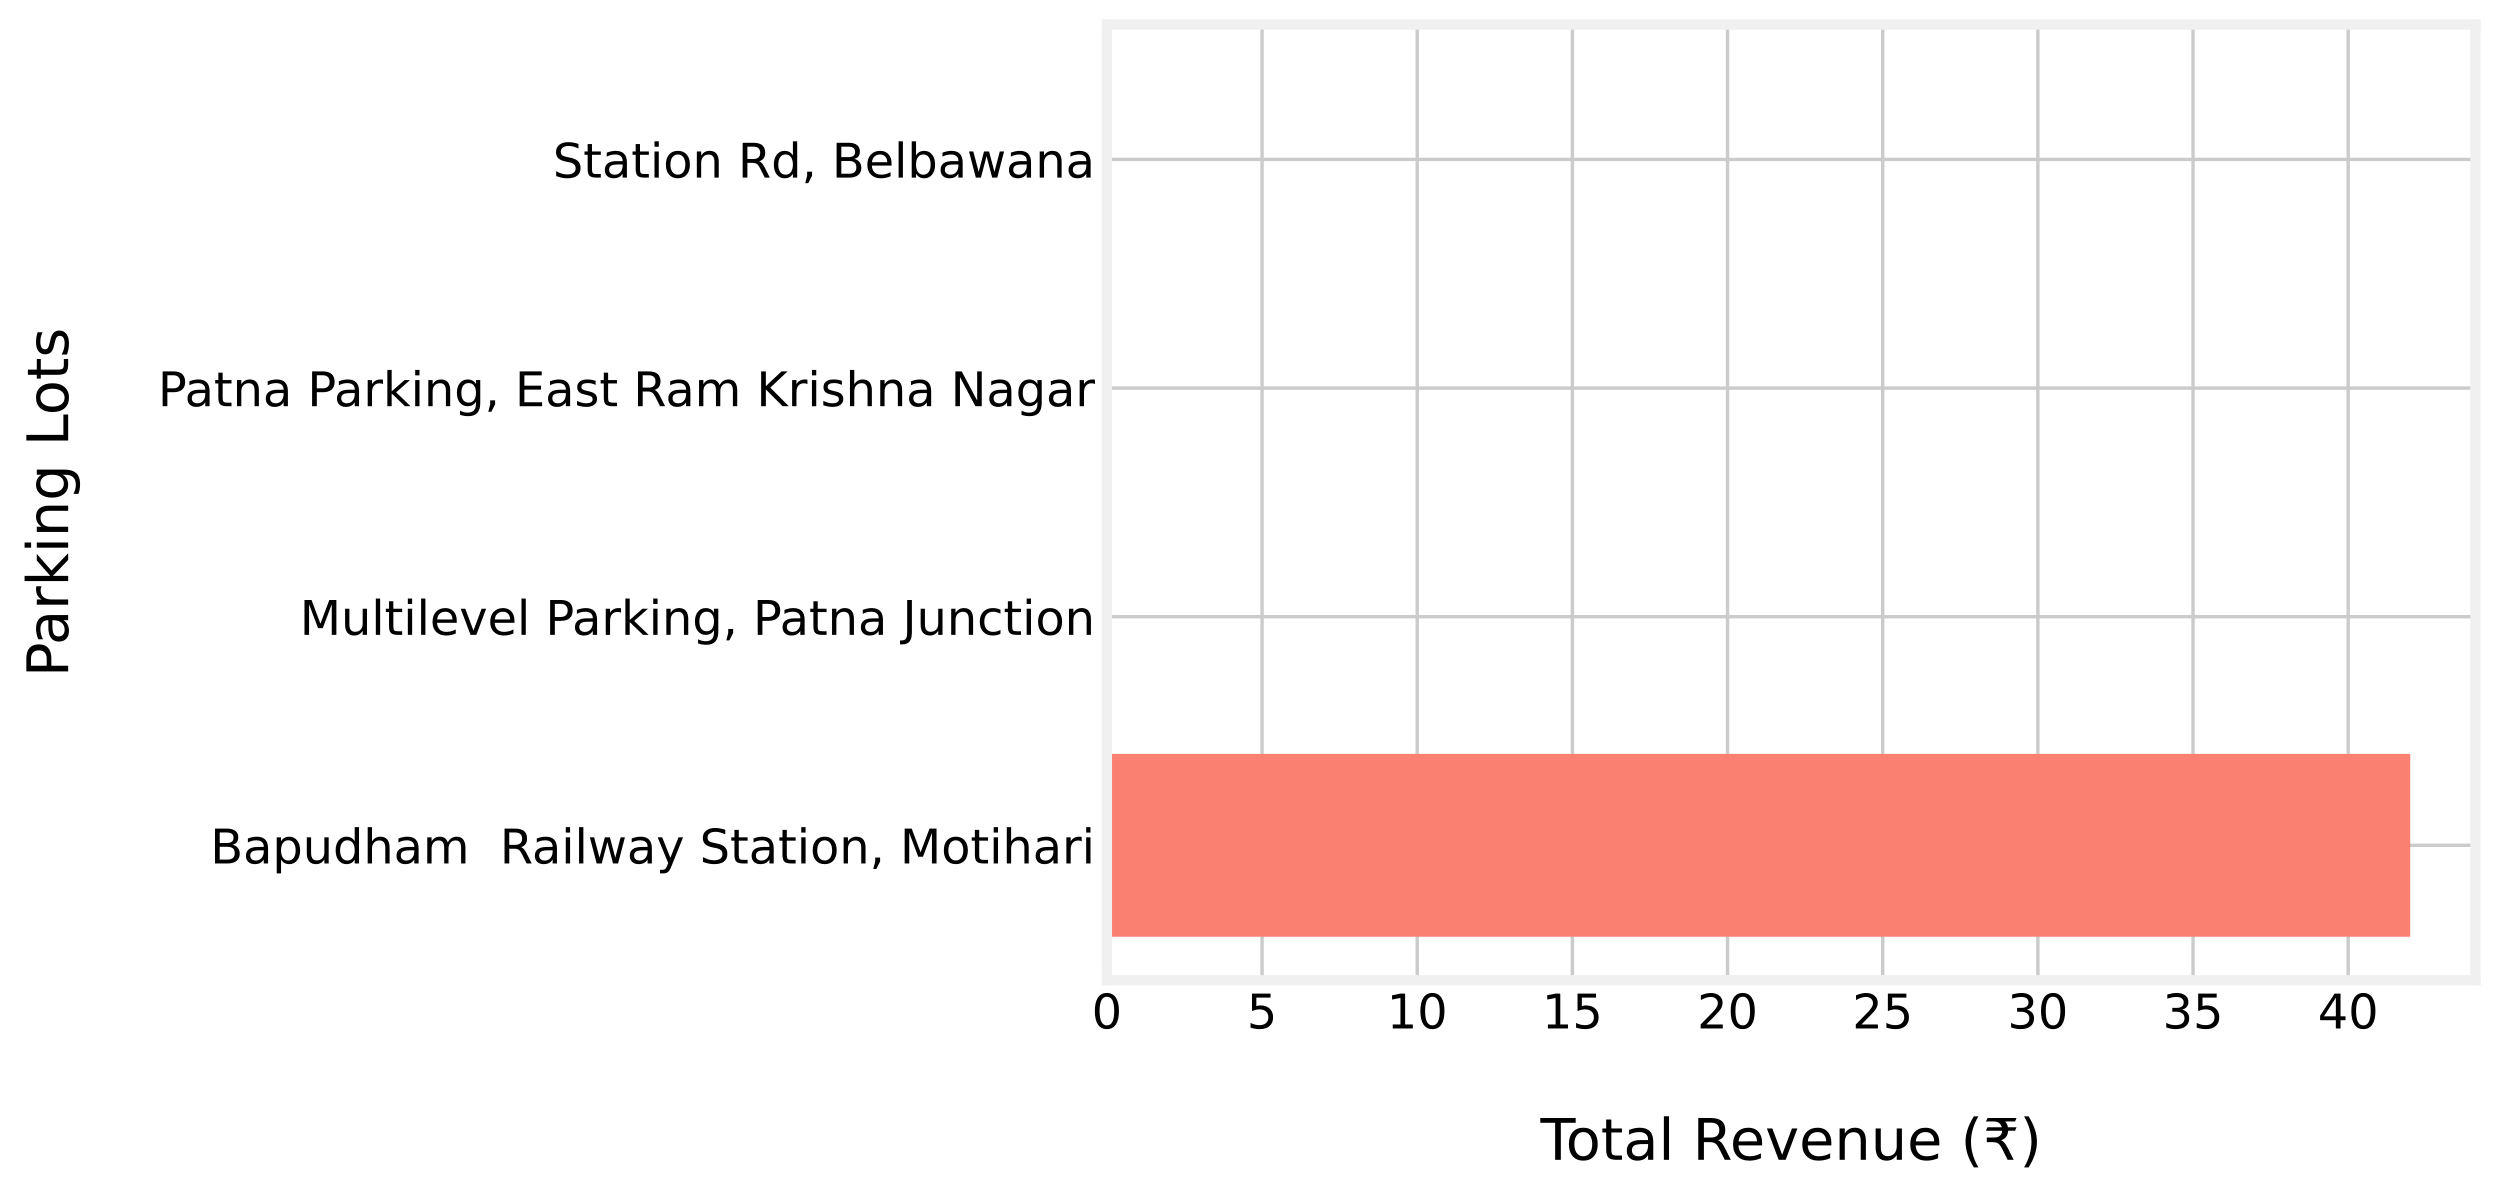
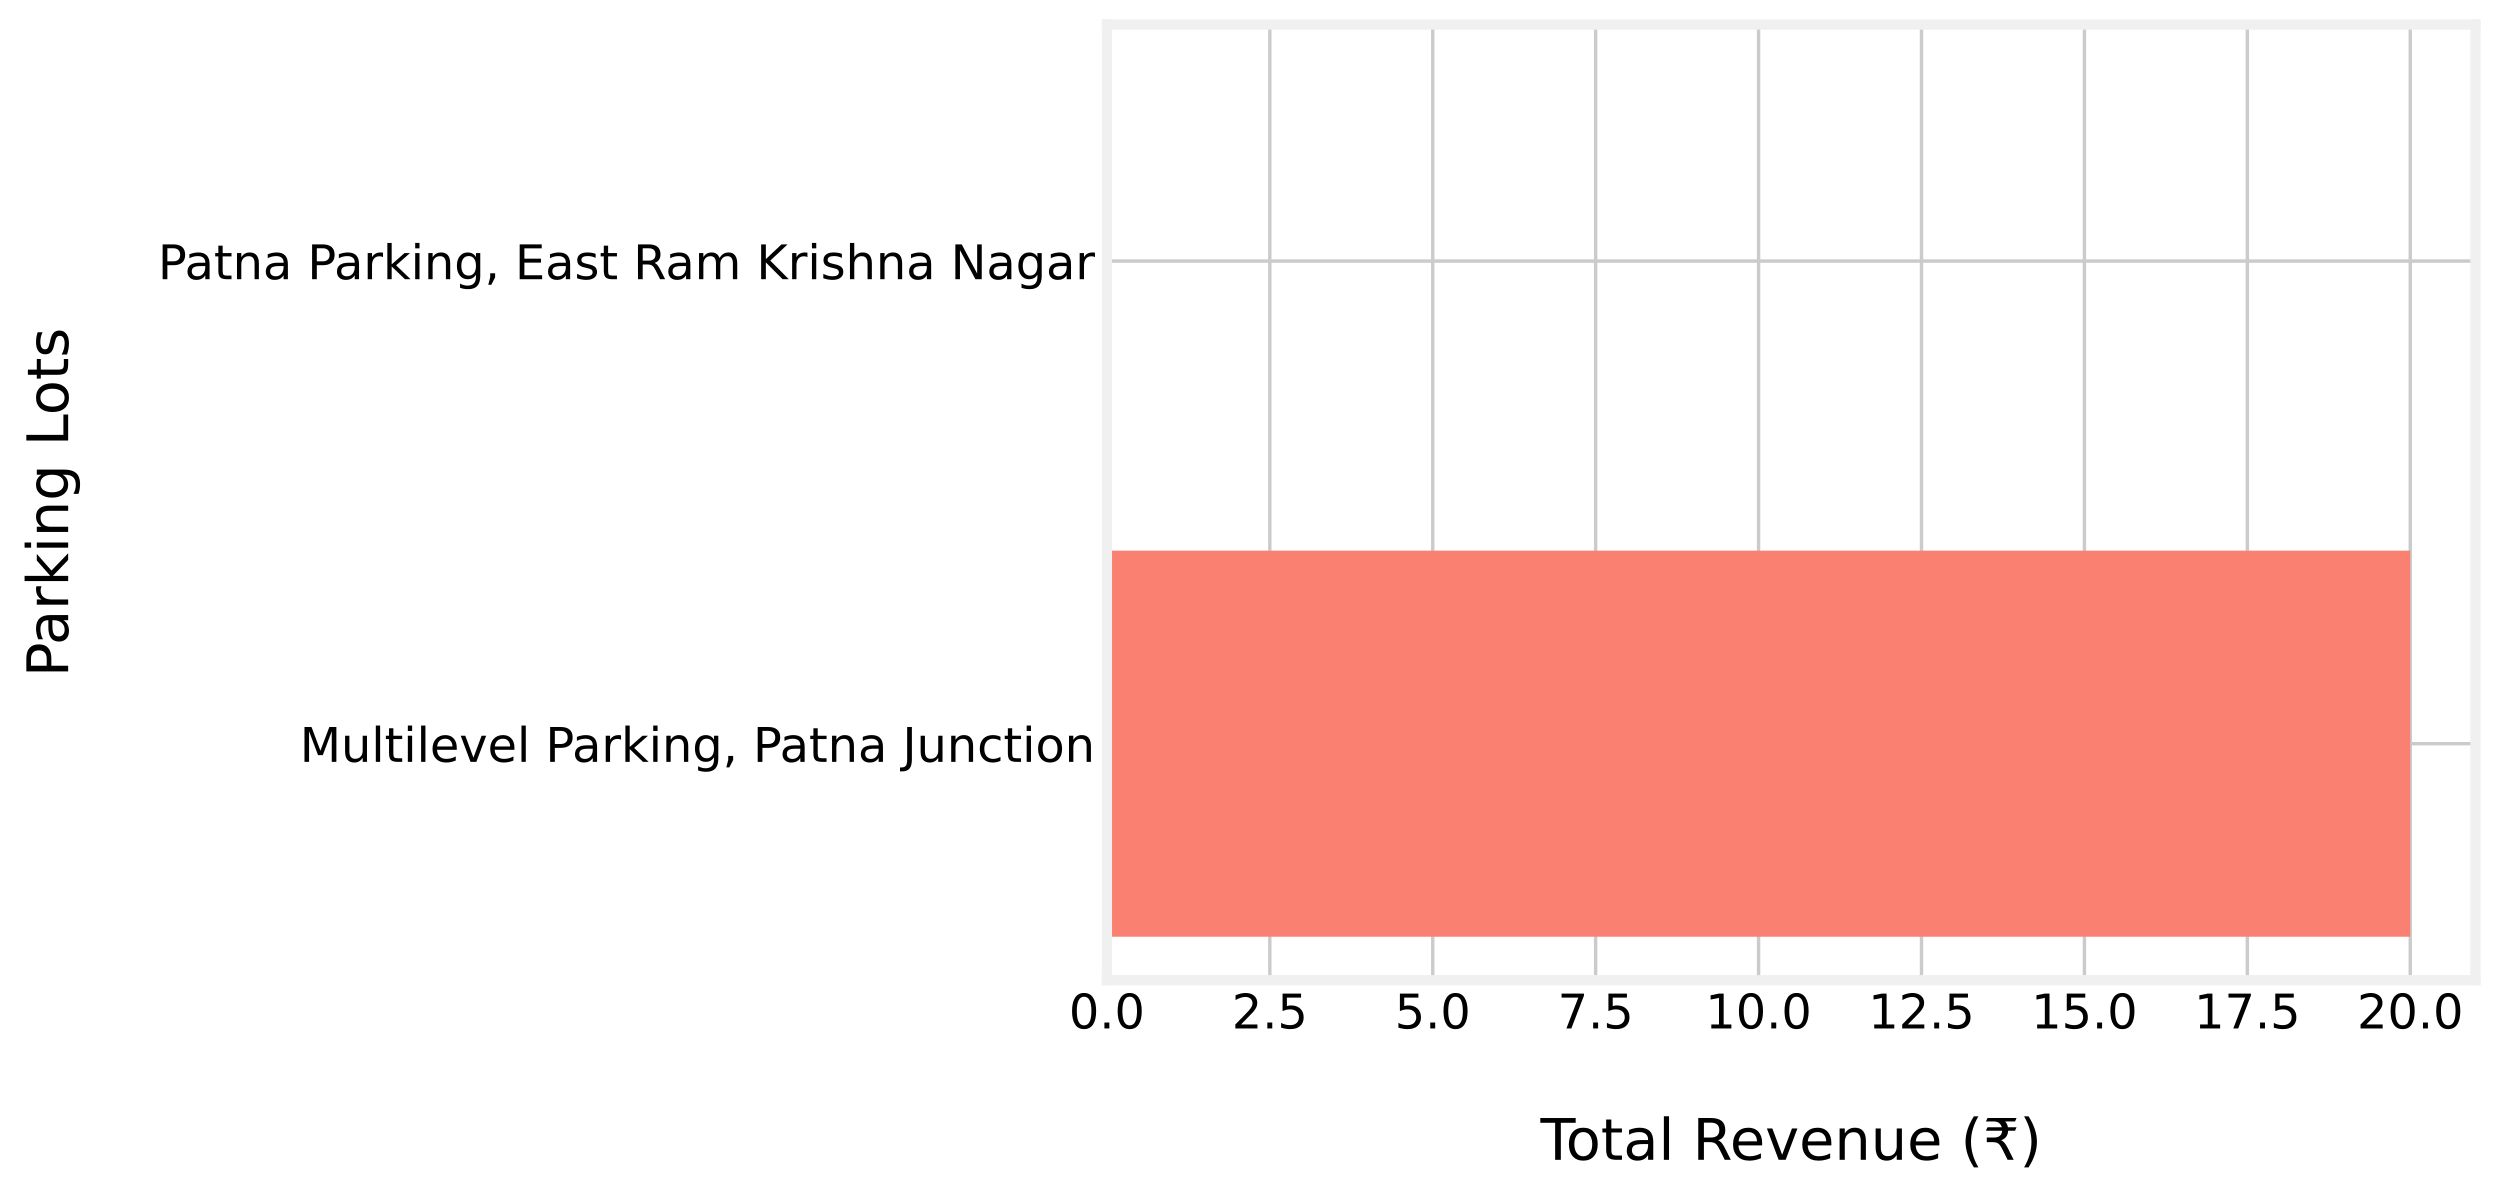
<svg xmlns="http://www.w3.org/2000/svg" xmlns:xlink="http://www.w3.org/1999/xlink" width="732.353pt" height="350.457pt" viewBox="0 0 732.353 350.457" version="1.1">
  <defs>
    <style type="text/css">*{stroke-linejoin: round; stroke-linecap: butt}</style>
  </defs>
  <g id="figure_1">
    <g id="patch_1">
      <path d="M 0 350.457  L 732.353 350.457  L 732.353 0  L 0 0  L 0 350.457  z " style="fill: none" />
    </g>
    <g id="axes_1">
      <g id="patch_2">
        <path d="M 324.257 287.136  L 725.153 287.136  L 725.153 7.2  L 324.257 7.2  L 324.257 287.136  z " style="fill: none" />
      </g>
      <g id="matplotlib.axis_1">
        <g id="xtick_1">
          <g id="line2d_1">
-             <path d="M 324.257 287.136  L 324.257 7.2  " clip-path="url(#p876040905c)" style="fill: none; stroke: #cbcbcb" />
+             <path d="M 324.257 287.136  L 324.257 7.2  " clip-path="url(#p8828dba36a)" style="fill: none; stroke: #cbcbcb" />
          </g>
          <g id="line2d_2" />
          <g id="text_1">
-             <g transform="translate(319.8031 301.2738) scale(0.14 -0.14)">
+             <g transform="translate(313.1247 301.2738) scale(0.14 -0.14)">
              <defs>
                <path id="DejaVuSans-30" d="M 2034 4250  Q 1547 4250 1301 3770  Q 1056 3291 1056 2328  Q 1056 1369 1301 889  Q 1547 409 2034 409  Q 2525 409 2770 889  Q 3016 1369 3016 2328  Q 3016 3291 2770 3770  Q 2525 4250 2034 4250  z M 2034 4750  Q 2819 4750 3233 4129  Q 3647 3509 3647 2328  Q 3647 1150 3233 529  Q 2819 -91 2034 -91  Q 1250 -91 836 529  Q 422 1150 422 2328  Q 422 3509 836 4129  Q 1250 4750 2034 4750  z " transform="scale(0.015625)" />
+                 <path id="DejaVuSans-2e" d="M 684 794  L 1344 794  L 1344 0  L 684 0  L 684 794  z " transform="scale(0.015625)" />
              </defs>
              <use xlink:href="#DejaVuSans-30" />
+               <use xlink:href="#DejaVuSans-2e" transform="translate(63.62305 0)" />
+               <use xlink:href="#DejaVuSans-30" transform="translate(95.41016 0)" />
            </g>
          </g>
        </g>
        <g id="xtick_2">
          <g id="line2d_3">
-             <path d="M 369.71 287.136  L 369.71 7.2  " clip-path="url(#p876040905c)" style="fill: none; stroke: #cbcbcb" />
+             <path d="M 371.983 287.136  L 371.983 7.2  " clip-path="url(#p8828dba36a)" style="fill: none; stroke: #cbcbcb" />
          </g>
          <g id="line2d_4" />
          <g id="text_2">
-             <g transform="translate(365.2562 301.2738) scale(0.14 -0.14)">
-               <defs>
+             <g transform="translate(360.8504 301.2738) scale(0.14 -0.14)">
+               <defs>
+                 <path id="DejaVuSans-32" d="M 1228 531  L 3431 531  L 3431 0  L 469 0  L 469 531  Q 828 903 1448 1529  Q 2069 2156 2228 2338  Q 2531 2678 2651 2914  Q 2772 3150 2772 3378  Q 2772 3750 2511 3984  Q 2250 4219 1831 4219  Q 1534 4219 1204 4116  Q 875 4013 500 3803  L 500 4441  Q 881 4594 1212 4672  Q 1544 4750 1819 4750  Q 2544 4750 2975 4387  Q 3406 4025 3406 3419  Q 3406 3131 3298 2873  Q 3191 2616 2906 2266  Q 2828 2175 2409 1742  Q 1991 1309 1228 531  z " transform="scale(0.015625)" />
                <path id="DejaVuSans-35" d="M 691 4666  L 3169 4666  L 3169 4134  L 1269 4134  L 1269 2991  Q 1406 3038 1543 3061  Q 1681 3084 1819 3084  Q 2600 3084 3056 2656  Q 3513 2228 3513 1497  Q 3513 744 3044 326  Q 2575 -91 1722 -91  Q 1428 -91 1123 -41  Q 819 9 494 109  L 494 744  Q 775 591 1075 516  Q 1375 441 1709 441  Q 2250 441 2565 725  Q 2881 1009 2881 1497  Q 2881 1984 2565 2268  Q 2250 2553 1709 2553  Q 1456 2553 1204 2497  Q 953 2441 691 2322  L 691 4666  z " transform="scale(0.015625)" />
              </defs>
-               <use xlink:href="#DejaVuSans-35" />
+               <use xlink:href="#DejaVuSans-32" />
+               <use xlink:href="#DejaVuSans-2e" transform="translate(63.62305 0)" />
+               <use xlink:href="#DejaVuSans-35" transform="translate(95.41016 0)" />
            </g>
          </g>
        </g>
        <g id="xtick_3">
          <g id="line2d_5">
-             <path d="M 415.163 287.136  L 415.163 7.2  " clip-path="url(#p876040905c)" style="fill: none; stroke: #cbcbcb" />
+             <path d="M 419.708 287.136  L 419.708 7.2  " clip-path="url(#p8828dba36a)" style="fill: none; stroke: #cbcbcb" />
          </g>
          <g id="line2d_6" />
          <g id="text_3">
-             <g transform="translate(406.2555 301.2738) scale(0.14 -0.14)">
+             <g transform="translate(408.5761 301.2738) scale(0.14 -0.14)">
+               <use xlink:href="#DejaVuSans-35" />
+               <use xlink:href="#DejaVuSans-2e" transform="translate(63.62305 0)" />
+               <use xlink:href="#DejaVuSans-30" transform="translate(95.41016 0)" />
+             </g>
+           </g>
+         </g>
+         <g id="xtick_4">
+           <g id="line2d_7">
+             <path d="M 467.434 287.136  L 467.434 7.2  " clip-path="url(#p8828dba36a)" style="fill: none; stroke: #cbcbcb" />
+           </g>
+           <g id="line2d_8" />
+           <g id="text_4">
+             <g transform="translate(456.3018 301.2738) scale(0.14 -0.14)">
+               <defs>
+                 <path id="DejaVuSans-37" d="M 525 4666  L 3525 4666  L 3525 4397  L 1831 0  L 1172 0  L 2766 4134  L 525 4134  L 525 4666  z " transform="scale(0.015625)" />
+               </defs>
+               <use xlink:href="#DejaVuSans-37" />
+               <use xlink:href="#DejaVuSans-2e" transform="translate(63.62305 0)" />
+               <use xlink:href="#DejaVuSans-35" transform="translate(95.41016 0)" />
+             </g>
+           </g>
+         </g>
+         <g id="xtick_5">
+           <g id="line2d_9">
+             <path d="M 515.16 287.136  L 515.16 7.2  " clip-path="url(#p8828dba36a)" style="fill: none; stroke: #cbcbcb" />
+           </g>
+           <g id="line2d_10" />
+           <g id="text_5">
+             <g transform="translate(499.5738 301.2738) scale(0.14 -0.14)">
              <defs>
                <path id="DejaVuSans-31" d="M 794 531  L 1825 531  L 1825 4091  L 703 3866  L 703 4441  L 1819 4666  L 2450 4666  L 2450 531  L 3481 531  L 3481 0  L 794 0  L 794 531  z " transform="scale(0.015625)" />
              </defs>
              <use xlink:href="#DejaVuSans-31" />
              <use xlink:href="#DejaVuSans-30" transform="translate(63.62305 0)" />
-             </g>
-           </g>
-         </g>
-         <g id="xtick_4">
-           <g id="line2d_7">
-             <path d="M 460.616 287.136  L 460.616 7.2  " clip-path="url(#p876040905c)" style="fill: none; stroke: #cbcbcb" />
-           </g>
-           <g id="line2d_8" />
-           <g id="text_4">
-             <g transform="translate(451.7086 301.2738) scale(0.14 -0.14)">
+               <use xlink:href="#DejaVuSans-2e" transform="translate(127.2461 0)" />
+               <use xlink:href="#DejaVuSans-30" transform="translate(159.0332 0)" />
+             </g>
+           </g>
+         </g>
+         <g id="xtick_6">
+           <g id="line2d_11">
+             <path d="M 562.885 287.136  L 562.885 7.2  " clip-path="url(#p8828dba36a)" style="fill: none; stroke: #cbcbcb" />
+           </g>
+           <g id="line2d_12" />
+           <g id="text_6">
+             <g transform="translate(547.2995 301.2738) scale(0.14 -0.14)">
+               <use xlink:href="#DejaVuSans-31" />
+               <use xlink:href="#DejaVuSans-32" transform="translate(63.62305 0)" />
+               <use xlink:href="#DejaVuSans-2e" transform="translate(127.2461 0)" />
+               <use xlink:href="#DejaVuSans-35" transform="translate(159.0332 0)" />
+             </g>
+           </g>
+         </g>
+         <g id="xtick_7">
+           <g id="line2d_13">
+             <path d="M 610.611 287.136  L 610.611 7.2  " clip-path="url(#p8828dba36a)" style="fill: none; stroke: #cbcbcb" />
+           </g>
+           <g id="line2d_14" />
+           <g id="text_7">
+             <g transform="translate(595.0252 301.2738) scale(0.14 -0.14)">
              <use xlink:href="#DejaVuSans-31" />
              <use xlink:href="#DejaVuSans-35" transform="translate(63.62305 0)" />
-             </g>
-           </g>
-         </g>
-         <g id="xtick_5">
-           <g id="line2d_9">
-             <path d="M 506.069 287.136  L 506.069 7.2  " clip-path="url(#p876040905c)" style="fill: none; stroke: #cbcbcb" />
-           </g>
-           <g id="line2d_10" />
-           <g id="text_5">
-             <g transform="translate(497.1616 301.2738) scale(0.14 -0.14)">
-               <defs>
-                 <path id="DejaVuSans-32" d="M 1228 531  L 3431 531  L 3431 0  L 469 0  L 469 531  Q 828 903 1448 1529  Q 2069 2156 2228 2338  Q 2531 2678 2651 2914  Q 2772 3150 2772 3378  Q 2772 3750 2511 3984  Q 2250 4219 1831 4219  Q 1534 4219 1204 4116  Q 875 4013 500 3803  L 500 4441  Q 881 4594 1212 4672  Q 1544 4750 1819 4750  Q 2544 4750 2975 4387  Q 3406 4025 3406 3419  Q 3406 3131 3298 2873  Q 3191 2616 2906 2266  Q 2828 2175 2409 1742  Q 1991 1309 1228 531  z " transform="scale(0.015625)" />
-               </defs>
+               <use xlink:href="#DejaVuSans-2e" transform="translate(127.2461 0)" />
+               <use xlink:href="#DejaVuSans-30" transform="translate(159.0332 0)" />
+             </g>
+           </g>
+         </g>
+         <g id="xtick_8">
+           <g id="line2d_15">
+             <path d="M 658.337 287.136  L 658.337 7.2  " clip-path="url(#p8828dba36a)" style="fill: none; stroke: #cbcbcb" />
+           </g>
+           <g id="line2d_16" />
+           <g id="text_8">
+             <g transform="translate(642.7509 301.2738) scale(0.14 -0.14)">
+               <use xlink:href="#DejaVuSans-31" />
+               <use xlink:href="#DejaVuSans-37" transform="translate(63.62305 0)" />
+               <use xlink:href="#DejaVuSans-2e" transform="translate(127.2461 0)" />
+               <use xlink:href="#DejaVuSans-35" transform="translate(159.0332 0)" />
+             </g>
+           </g>
+         </g>
+         <g id="xtick_9">
+           <g id="line2d_17">
+             <path d="M 706.063 287.136  L 706.063 7.2  " clip-path="url(#p8828dba36a)" style="fill: none; stroke: #cbcbcb" />
+           </g>
+           <g id="line2d_18" />
+           <g id="text_9">
+             <g transform="translate(690.4767 301.2738) scale(0.14 -0.14)">
              <use xlink:href="#DejaVuSans-32" />
              <use xlink:href="#DejaVuSans-30" transform="translate(63.62305 0)" />
-             </g>
-           </g>
-         </g>
-         <g id="xtick_6">
-           <g id="line2d_11">
-             <path d="M 551.522 287.136  L 551.522 7.2  " clip-path="url(#p876040905c)" style="fill: none; stroke: #cbcbcb" />
-           </g>
-           <g id="line2d_12" />
-           <g id="text_6">
-             <g transform="translate(542.6147 301.2738) scale(0.14 -0.14)">
-               <use xlink:href="#DejaVuSans-32" />
-               <use xlink:href="#DejaVuSans-35" transform="translate(63.62305 0)" />
-             </g>
-           </g>
-         </g>
-         <g id="xtick_7">
-           <g id="line2d_13">
-             <path d="M 596.975 287.136  L 596.975 7.2  " clip-path="url(#p876040905c)" style="fill: none; stroke: #cbcbcb" />
-           </g>
-           <g id="line2d_14" />
-           <g id="text_7">
-             <g transform="translate(588.0678 301.2738) scale(0.14 -0.14)">
-               <defs>
-                 <path id="DejaVuSans-33" d="M 2597 2516  Q 3050 2419 3304 2112  Q 3559 1806 3559 1356  Q 3559 666 3084 287  Q 2609 -91 1734 -91  Q 1441 -91 1130 -33  Q 819 25 488 141  L 488 750  Q 750 597 1062 519  Q 1375 441 1716 441  Q 2309 441 2620 675  Q 2931 909 2931 1356  Q 2931 1769 2642 2001  Q 2353 2234 1838 2234  L 1294 2234  L 1294 2753  L 1863 2753  Q 2328 2753 2575 2939  Q 2822 3125 2822 3475  Q 2822 3834 2567 4026  Q 2313 4219 1838 4219  Q 1578 4219 1281 4162  Q 984 4106 628 3988  L 628 4550  Q 988 4650 1302 4700  Q 1616 4750 1894 4750  Q 2613 4750 3031 4423  Q 3450 4097 3450 3541  Q 3450 3153 3228 2886  Q 3006 2619 2597 2516  z " transform="scale(0.015625)" />
-               </defs>
-               <use xlink:href="#DejaVuSans-33" />
-               <use xlink:href="#DejaVuSans-30" transform="translate(63.62305 0)" />
-             </g>
-           </g>
-         </g>
-         <g id="xtick_8">
-           <g id="line2d_15">
-             <path d="M 642.428 287.136  L 642.428 7.2  " clip-path="url(#p876040905c)" style="fill: none; stroke: #cbcbcb" />
-           </g>
-           <g id="line2d_16" />
-           <g id="text_8">
-             <g transform="translate(633.5208 301.2738) scale(0.14 -0.14)">
-               <use xlink:href="#DejaVuSans-33" />
-               <use xlink:href="#DejaVuSans-35" transform="translate(63.62305 0)" />
-             </g>
-           </g>
-         </g>
-         <g id="xtick_9">
-           <g id="line2d_17">
-             <path d="M 687.881 287.136  L 687.881 7.2  " clip-path="url(#p876040905c)" style="fill: none; stroke: #cbcbcb" />
-           </g>
-           <g id="line2d_18" />
-           <g id="text_9">
-             <g transform="translate(678.9739 301.2738) scale(0.14 -0.14)">
-               <defs>
-                 <path id="DejaVuSans-34" d="M 2419 4116  L 825 1625  L 2419 1625  L 2419 4116  z M 2253 4666  L 3047 4666  L 3047 1625  L 3713 1625  L 3713 1100  L 3047 1100  L 3047 0  L 2419 0  L 2419 1100  L 313 1100  L 313 1709  L 2253 4666  z " transform="scale(0.015625)" />
-               </defs>
-               <use xlink:href="#DejaVuSans-34" />
-               <use xlink:href="#DejaVuSans-30" transform="translate(63.62305 0)" />
+               <use xlink:href="#DejaVuSans-2e" transform="translate(127.2461 0)" />
+               <use xlink:href="#DejaVuSans-30" transform="translate(159.0332 0)" />
            </g>
          </g>
        </g>
        <g id="text_10">
          <g transform="translate(524.7049 320.9508) scale(0.168 -0.168)" />
          <g transform="translate(451.2666 339.7631) scale(0.168 -0.168)">
            <defs>
              <path id="DejaVuSans-54" d="M -19 4666  L 3928 4666  L 3928 4134  L 2272 4134  L 2272 0  L 1638 0  L 1638 4134  L -19 4134  L -19 4666  z " transform="scale(0.015625)" />
              <path id="DejaVuSans-6f" d="M 1959 3097  Q 1497 3097 1228 2736  Q 959 2375 959 1747  Q 959 1119 1226 758  Q 1494 397 1959 397  Q 2419 397 2687 759  Q 2956 1122 2956 1747  Q 2956 2369 2687 2733  Q 2419 3097 1959 3097  z M 1959 3584  Q 2709 3584 3137 3096  Q 3566 2609 3566 1747  Q 3566 888 3137 398  Q 2709 -91 1959 -91  Q 1206 -91 779 398  Q 353 888 353 1747  Q 353 2609 779 3096  Q 1206 3584 1959 3584  z " transform="scale(0.015625)" />
              <path id="DejaVuSans-74" d="M 1172 4494  L 1172 3500  L 2356 3500  L 2356 3053  L 1172 3053  L 1172 1153  Q 1172 725 1289 603  Q 1406 481 1766 481  L 2356 481  L 2356 0  L 1766 0  Q 1100 0 847 248  Q 594 497 594 1153  L 594 3053  L 172 3053  L 172 3500  L 594 3500  L 594 4494  L 1172 4494  z " transform="scale(0.015625)" />
              <path id="DejaVuSans-61" d="M 2194 1759  Q 1497 1759 1228 1600  Q 959 1441 959 1056  Q 959 750 1161 570  Q 1363 391 1709 391  Q 2188 391 2477 730  Q 2766 1069 2766 1631  L 2766 1759  L 2194 1759  z M 3341 1997  L 3341 0  L 2766 0  L 2766 531  Q 2569 213 2275 61  Q 1981 -91 1556 -91  Q 1019 -91 701 211  Q 384 513 384 1019  Q 384 1609 779 1909  Q 1175 2209 1959 2209  L 2766 2209  L 2766 2266  Q 2766 2663 2505 2880  Q 2244 3097 1772 3097  Q 1472 3097 1187 3025  Q 903 2953 641 2809  L 641 3341  Q 956 3463 1253 3523  Q 1550 3584 1831 3584  Q 2591 3584 2966 3190  Q 3341 2797 3341 1997  z " transform="scale(0.015625)" />
              <path id="DejaVuSans-6c" d="M 603 4863  L 1178 4863  L 1178 0  L 603 0  L 603 4863  z " transform="scale(0.015625)" />
              <path id="DejaVuSans-20" transform="scale(0.015625)" />
              <path id="DejaVuSans-52" d="M 2841 2188  Q 3044 2119 3236 1894  Q 3428 1669 3622 1275  L 4263 0  L 3584 0  L 2988 1197  Q 2756 1666 2539 1819  Q 2322 1972 1947 1972  L 1259 1972  L 1259 0  L 628 0  L 628 4666  L 2053 4666  Q 2853 4666 3247 4331  Q 3641 3997 3641 3322  Q 3641 2881 3436 2590  Q 3231 2300 2841 2188  z M 1259 4147  L 1259 2491  L 2053 2491  Q 2509 2491 2742 2702  Q 2975 2913 2975 3322  Q 2975 3731 2742 3939  Q 2509 4147 2053 4147  L 1259 4147  z " transform="scale(0.015625)" />
              <path id="DejaVuSans-65" d="M 3597 1894  L 3597 1613  L 953 1613  Q 991 1019 1311 708  Q 1631 397 2203 397  Q 2534 397 2845 478  Q 3156 559 3463 722  L 3463 178  Q 3153 47 2828 -22  Q 2503 -91 2169 -91  Q 1331 -91 842 396  Q 353 884 353 1716  Q 353 2575 817 3079  Q 1281 3584 2069 3584  Q 2775 3584 3186 3129  Q 3597 2675 3597 1894  z M 3022 2063  Q 3016 2534 2758 2815  Q 2500 3097 2075 3097  Q 1594 3097 1305 2825  Q 1016 2553 972 2059  L 3022 2063  z " transform="scale(0.015625)" />
              <path id="DejaVuSans-76" d="M 191 3500  L 800 3500  L 1894 563  L 2988 3500  L 3597 3500  L 2284 0  L 1503 0  L 191 3500  z " transform="scale(0.015625)" />
              <path id="DejaVuSans-6e" d="M 3513 2113  L 3513 0  L 2938 0  L 2938 2094  Q 2938 2591 2744 2837  Q 2550 3084 2163 3084  Q 1697 3084 1428 2787  Q 1159 2491 1159 1978  L 1159 0  L 581 0  L 581 3500  L 1159 3500  L 1159 2956  Q 1366 3272 1645 3428  Q 1925 3584 2291 3584  Q 2894 3584 3203 3211  Q 3513 2838 3513 2113  z " transform="scale(0.015625)" />
              <path id="DejaVuSans-75" d="M 544 1381  L 544 3500  L 1119 3500  L 1119 1403  Q 1119 906 1312 657  Q 1506 409 1894 409  Q 2359 409 2629 706  Q 2900 1003 2900 1516  L 2900 3500  L 3475 3500  L 3475 0  L 2900 0  L 2900 538  Q 2691 219 2414 64  Q 2138 -91 1772 -91  Q 1169 -91 856 284  Q 544 659 544 1381  z M 1991 3584  L 1991 3584  z " transform="scale(0.015625)" />
              <path id="DejaVuSans-28" d="M 1984 4856  Q 1566 4138 1362 3434  Q 1159 2731 1159 2009  Q 1159 1288 1364 580  Q 1569 -128 1984 -844  L 1484 -844  Q 1016 -109 783 600  Q 550 1309 550 2009  Q 550 2706 781 3412  Q 1013 4119 1484 4856  L 1984 4856  z " transform="scale(0.015625)" />
              <path id="DejaVuSans-20b9" d="M 331 4281  L 503 4666  L 3747 4666  L 3575 4281  L 2469 4281  Q 2716 4038 2781 3634  L 3747 3634  L 3575 3250  L 2806 3250  Q 2791 2856 2600 2591  Q 2397 2300 2006 2188  Q 2209 2119 2400 1894  Q 2584 1681 2788 1275  L 3428 0  L 2750 0  L 2153 1197  Q 1919 1669 1706 1819  Q 1488 1972 1113 1972  L 425 1972  L 425 2491  L 1219 2491  Q 1675 2491 1906 2700  Q 2119 2894 2138 3250  L 331 3250  L 503 3634  L 2103 3634  Q 2047 3844 1906 4006  Q 1675 4281 1219 4281  L 331 4281  z " transform="scale(0.015625)" />
              <path id="DejaVuSans-29" d="M 513 4856  L 1013 4856  Q 1481 4119 1714 3412  Q 1947 2706 1947 2009  Q 1947 1309 1714 600  Q 1481 -109 1013 -844  L 513 -844  Q 928 -128 1133 580  Q 1338 1288 1338 2009  Q 1338 2731 1133 3434  Q 928 4138 513 4856  z " transform="scale(0.015625)" />
            </defs>
            <use xlink:href="#DejaVuSans-54" />
            <use xlink:href="#DejaVuSans-6f" transform="translate(44.08398 0)" />
            <use xlink:href="#DejaVuSans-74" transform="translate(105.2656 0)" />
            <use xlink:href="#DejaVuSans-61" transform="translate(144.4746 0)" />
            <use xlink:href="#DejaVuSans-6c" transform="translate(205.7539 0)" />
            <use xlink:href="#DejaVuSans-20" transform="translate(233.5371 0)" />
            <use xlink:href="#DejaVuSans-52" transform="translate(265.3242 0)" />
            <use xlink:href="#DejaVuSans-65" transform="translate(330.3066 0)" />
            <use xlink:href="#DejaVuSans-76" transform="translate(391.8301 0)" />
            <use xlink:href="#DejaVuSans-65" transform="translate(451.0098 0)" />
            <use xlink:href="#DejaVuSans-6e" transform="translate(512.5332 0)" />
            <use xlink:href="#DejaVuSans-75" transform="translate(575.9121 0)" />
            <use xlink:href="#DejaVuSans-65" transform="translate(639.291 0)" />
            <use xlink:href="#DejaVuSans-20" transform="translate(700.8145 0)" />
            <use xlink:href="#DejaVuSans-28" transform="translate(732.6016 0)" />
            <use xlink:href="#DejaVuSans-20b9" transform="translate(771.6152 0)" />
            <use xlink:href="#DejaVuSans-29" transform="translate(835.2383 0)" />
          </g>
        </g>
      </g>
      <g id="matplotlib.axis_2">
        <g id="ytick_1">
          <g id="line2d_19">
-             <path d="M 324.257 247.624  L 725.153 247.624  " clip-path="url(#p876040905c)" style="fill: none; stroke: #cbcbcb" />
+             <path d="M 324.257 217.859  L 725.153 217.859  " clip-path="url(#p8828dba36a)" style="fill: none; stroke: #cbcbcb" />
          </g>
          <g id="line2d_20" />
          <g id="text_11">
-             <g transform="translate(61.61033 252.9424) scale(0.14 -0.14)">
-               <defs>
-                 <path id="DejaVuSans-42" d="M 1259 2228  L 1259 519  L 2272 519  Q 2781 519 3026 730  Q 3272 941 3272 1375  Q 3272 1813 3026 2020  Q 2781 2228 2272 2228  L 1259 2228  z M 1259 4147  L 1259 2741  L 2194 2741  Q 2656 2741 2882 2914  Q 3109 3088 3109 3444  Q 3109 3797 2882 3972  Q 2656 4147 2194 4147  L 1259 4147  z M 628 4666  L 2241 4666  Q 2963 4666 3353 4366  Q 3744 4066 3744 3513  Q 3744 3084 3544 2831  Q 3344 2578 2956 2516  Q 3422 2416 3680 2098  Q 3938 1781 3938 1306  Q 3938 681 3513 340  Q 3088 0 2303 0  L 628 0  L 628 4666  z " transform="scale(0.015625)" />
-                 <path id="DejaVuSans-70" d="M 1159 525  L 1159 -1331  L 581 -1331  L 581 3500  L 1159 3500  L 1159 2969  Q 1341 3281 1617 3432  Q 1894 3584 2278 3584  Q 2916 3584 3314 3078  Q 3713 2572 3713 1747  Q 3713 922 3314 415  Q 2916 -91 2278 -91  Q 1894 -91 1617 61  Q 1341 213 1159 525  z M 3116 1747  Q 3116 2381 2855 2742  Q 2594 3103 2138 3103  Q 1681 3103 1420 2742  Q 1159 2381 1159 1747  Q 1159 1113 1420 752  Q 1681 391 2138 391  Q 2594 391 2855 752  Q 3116 1113 3116 1747  z " transform="scale(0.015625)" />
-                 <path id="DejaVuSans-64" d="M 2906 2969  L 2906 4863  L 3481 4863  L 3481 0  L 2906 0  L 2906 525  Q 2725 213 2448 61  Q 2172 -91 1784 -91  Q 1150 -91 751 415  Q 353 922 353 1747  Q 353 2572 751 3078  Q 1150 3584 1784 3584  Q 2172 3584 2448 3432  Q 2725 3281 2906 2969  z M 947 1747  Q 947 1113 1208 752  Q 1469 391 1925 391  Q 2381 391 2643 752  Q 2906 1113 2906 1747  Q 2906 2381 2643 2742  Q 2381 3103 1925 3103  Q 1469 3103 1208 2742  Q 947 2381 947 1747  z " transform="scale(0.015625)" />
-                 <path id="DejaVuSans-68" d="M 3513 2113  L 3513 0  L 2938 0  L 2938 2094  Q 2938 2591 2744 2837  Q 2550 3084 2163 3084  Q 1697 3084 1428 2787  Q 1159 2491 1159 1978  L 1159 0  L 581 0  L 581 4863  L 1159 4863  L 1159 2956  Q 1366 3272 1645 3428  Q 1925 3584 2291 3584  Q 2894 3584 3203 3211  Q 3513 2838 3513 2113  z " transform="scale(0.015625)" />
-                 <path id="DejaVuSans-6d" d="M 3328 2828  Q 3544 3216 3844 3400  Q 4144 3584 4550 3584  Q 5097 3584 5394 3201  Q 5691 2819 5691 2113  L 5691 0  L 5113 0  L 5113 2094  Q 5113 2597 4934 2840  Q 4756 3084 4391 3084  Q 3944 3084 3684 2787  Q 3425 2491 3425 1978  L 3425 0  L 2847 0  L 2847 2094  Q 2847 2600 2669 2842  Q 2491 3084 2119 3084  Q 1678 3084 1418 2786  Q 1159 2488 1159 1978  L 1159 0  L 581 0  L 581 3500  L 1159 3500  L 1159 2956  Q 1356 3278 1631 3431  Q 1906 3584 2284 3584  Q 2666 3584 2933 3390  Q 3200 3197 3328 2828  z " transform="scale(0.015625)" />
+             <g transform="translate(87.82314 223.1778) scale(0.14 -0.14)">
+               <defs>
+                 <path id="DejaVuSans-4d" d="M 628 4666  L 1569 4666  L 2759 1491  L 3956 4666  L 4897 4666  L 4897 0  L 4281 0  L 4281 4097  L 3078 897  L 2444 897  L 1241 4097  L 1241 0  L 628 0  L 628 4666  z " transform="scale(0.015625)" />
                <path id="DejaVuSans-69" d="M 603 3500  L 1178 3500  L 1178 0  L 603 0  L 603 3500  z M 603 4863  L 1178 4863  L 1178 4134  L 603 4134  L 603 4863  z " transform="scale(0.015625)" />
-                 <path id="DejaVuSans-77" d="M 269 3500  L 844 3500  L 1563 769  L 2278 3500  L 2956 3500  L 3675 769  L 4391 3500  L 4966 3500  L 4050 0  L 3372 0  L 2619 2869  L 1863 0  L 1184 0  L 269 3500  z " transform="scale(0.015625)" />
-                 <path id="DejaVuSans-79" d="M 2059 -325  Q 1816 -950 1584 -1140  Q 1353 -1331 966 -1331  L 506 -1331  L 506 -850  L 844 -850  Q 1081 -850 1212 -737  Q 1344 -625 1503 -206  L 1606 56  L 191 3500  L 800 3500  L 1894 763  L 2988 3500  L 3597 3500  L 2059 -325  z " transform="scale(0.015625)" />
-                 <path id="DejaVuSans-53" d="M 3425 4513  L 3425 3897  Q 3066 4069 2747 4153  Q 2428 4238 2131 4238  Q 1616 4238 1336 4038  Q 1056 3838 1056 3469  Q 1056 3159 1242 3001  Q 1428 2844 1947 2747  L 2328 2669  Q 3034 2534 3370 2195  Q 3706 1856 3706 1288  Q 3706 609 3251 259  Q 2797 -91 1919 -91  Q 1588 -91 1214 -16  Q 841 59 441 206  L 441 856  Q 825 641 1194 531  Q 1563 422 1919 422  Q 2459 422 2753 634  Q 3047 847 3047 1241  Q 3047 1584 2836 1778  Q 2625 1972 2144 2069  L 1759 2144  Q 1053 2284 737 2584  Q 422 2884 422 3419  Q 422 4038 858 4394  Q 1294 4750 2059 4750  Q 2388 4750 2728 4690  Q 3069 4631 3425 4513  z " transform="scale(0.015625)" />
-                 <path id="DejaVuSans-2c" d="M 750 794  L 1409 794  L 1409 256  L 897 -744  L 494 -744  L 750 256  L 750 794  z " transform="scale(0.015625)" />
-                 <path id="DejaVuSans-4d" d="M 628 4666  L 1569 4666  L 2759 1491  L 3956 4666  L 4897 4666  L 4897 0  L 4281 0  L 4281 4097  L 3078 897  L 2444 897  L 1241 4097  L 1241 0  L 628 0  L 628 4666  z " transform="scale(0.015625)" />
+                 <path id="DejaVuSans-50" d="M 1259 4147  L 1259 2394  L 2053 2394  Q 2494 2394 2734 2622  Q 2975 2850 2975 3272  Q 2975 3691 2734 3919  Q 2494 4147 2053 4147  L 1259 4147  z M 628 4666  L 2053 4666  Q 2838 4666 3239 4311  Q 3641 3956 3641 3272  Q 3641 2581 3239 2228  Q 2838 1875 2053 1875  L 1259 1875  L 1259 0  L 628 0  L 628 4666  z " transform="scale(0.015625)" />
                <path id="DejaVuSans-72" d="M 2631 2963  Q 2534 3019 2420 3045  Q 2306 3072 2169 3072  Q 1681 3072 1420 2755  Q 1159 2438 1159 1844  L 1159 0  L 581 0  L 581 3500  L 1159 3500  L 1159 2956  Q 1341 3275 1631 3429  Q 1922 3584 2338 3584  Q 2397 3584 2469 3576  Q 2541 3569 2628 3553  L 2631 2963  z " transform="scale(0.015625)" />
-               </defs>
-               <use xlink:href="#DejaVuSans-42" />
-               <use xlink:href="#DejaVuSans-61" transform="translate(68.60352 0)" />
-               <use xlink:href="#DejaVuSans-70" transform="translate(129.8828 0)" />
-               <use xlink:href="#DejaVuSans-75" transform="translate(193.3594 0)" />
-               <use xlink:href="#DejaVuSans-64" transform="translate(256.7383 0)" />
-               <use xlink:href="#DejaVuSans-68" transform="translate(320.2148 0)" />
-               <use xlink:href="#DejaVuSans-61" transform="translate(383.5938 0)" />
-               <use xlink:href="#DejaVuSans-6d" transform="translate(444.873 0)" />
-               <use xlink:href="#DejaVuSans-20" transform="translate(542.2852 0)" />
-               <use xlink:href="#DejaVuSans-20" transform="translate(574.0723 0)" />
-               <use xlink:href="#DejaVuSans-52" transform="translate(605.8594 0)" />
-               <use xlink:href="#DejaVuSans-61" transform="translate(673.0918 0)" />
-               <use xlink:href="#DejaVuSans-69" transform="translate(734.3711 0)" />
-               <use xlink:href="#DejaVuSans-6c" transform="translate(762.1543 0)" />
-               <use xlink:href="#DejaVuSans-77" transform="translate(789.9375 0)" />
-               <use xlink:href="#DejaVuSans-61" transform="translate(871.7246 0)" />
-               <use xlink:href="#DejaVuSans-79" transform="translate(933.0039 0)" />
-               <use xlink:href="#DejaVuSans-20" transform="translate(992.1836 0)" />
-               <use xlink:href="#DejaVuSans-53" transform="translate(1023.971 0)" />
-               <use xlink:href="#DejaVuSans-74" transform="translate(1087.447 0)" />
-               <use xlink:href="#DejaVuSans-61" transform="translate(1126.656 0)" />
-               <use xlink:href="#DejaVuSans-74" transform="translate(1187.936 0)" />
-               <use xlink:href="#DejaVuSans-69" transform="translate(1227.145 0)" />
-               <use xlink:href="#DejaVuSans-6f" transform="translate(1254.928 0)" />
-               <use xlink:href="#DejaVuSans-6e" transform="translate(1316.109 0)" />
-               <use xlink:href="#DejaVuSans-2c" transform="translate(1379.488 0)" />
-               <use xlink:href="#DejaVuSans-20" transform="translate(1411.275 0)" />
-               <use xlink:href="#DejaVuSans-4d" transform="translate(1443.062 0)" />
-               <use xlink:href="#DejaVuSans-6f" transform="translate(1529.342 0)" />
-               <use xlink:href="#DejaVuSans-74" transform="translate(1590.523 0)" />
-               <use xlink:href="#DejaVuSans-69" transform="translate(1629.732 0)" />
-               <use xlink:href="#DejaVuSans-68" transform="translate(1657.516 0)" />
-               <use xlink:href="#DejaVuSans-61" transform="translate(1720.895 0)" />
-               <use xlink:href="#DejaVuSans-72" transform="translate(1782.174 0)" />
-               <use xlink:href="#DejaVuSans-69" transform="translate(1823.287 0)" />
-             </g>
-           </g>
-         </g>
-         <g id="ytick_2">
-           <g id="line2d_21">
-             <path d="M 324.257 180.653  L 725.153 180.653  " clip-path="url(#p876040905c)" style="fill: none; stroke: #cbcbcb" />
-           </g>
-           <g id="line2d_22" />
-           <g id="text_12">
-             <g transform="translate(87.82314 185.9721) scale(0.14 -0.14)">
-               <defs>
-                 <path id="DejaVuSans-50" d="M 1259 4147  L 1259 2394  L 2053 2394  Q 2494 2394 2734 2622  Q 2975 2850 2975 3272  Q 2975 3691 2734 3919  Q 2494 4147 2053 4147  L 1259 4147  z M 628 4666  L 2053 4666  Q 2838 4666 3239 4311  Q 3641 3956 3641 3272  Q 3641 2581 3239 2228  Q 2838 1875 2053 1875  L 1259 1875  L 1259 0  L 628 0  L 628 4666  z " transform="scale(0.015625)" />
                <path id="DejaVuSans-6b" d="M 581 4863  L 1159 4863  L 1159 1991  L 2875 3500  L 3609 3500  L 1753 1863  L 3688 0  L 2938 0  L 1159 1709  L 1159 0  L 581 0  L 581 4863  z " transform="scale(0.015625)" />
                <path id="DejaVuSans-67" d="M 2906 1791  Q 2906 2416 2648 2759  Q 2391 3103 1925 3103  Q 1463 3103 1205 2759  Q 947 2416 947 1791  Q 947 1169 1205 825  Q 1463 481 1925 481  Q 2391 481 2648 825  Q 2906 1169 2906 1791  z M 3481 434  Q 3481 -459 3084 -895  Q 2688 -1331 1869 -1331  Q 1566 -1331 1297 -1286  Q 1028 -1241 775 -1147  L 775 -588  Q 1028 -725 1275 -790  Q 1522 -856 1778 -856  Q 2344 -856 2625 -561  Q 2906 -266 2906 331  L 2906 616  Q 2728 306 2450 153  Q 2172 0 1784 0  Q 1141 0 747 490  Q 353 981 353 1791  Q 353 2603 747 3093  Q 1141 3584 1784 3584  Q 2172 3584 2450 3431  Q 2728 3278 2906 2969  L 2906 3500  L 3481 3500  L 3481 434  z " transform="scale(0.015625)" />
+                 <path id="DejaVuSans-2c" d="M 750 794  L 1409 794  L 1409 256  L 897 -744  L 494 -744  L 750 256  L 750 794  z " transform="scale(0.015625)" />
                <path id="DejaVuSans-4a" d="M 628 4666  L 1259 4666  L 1259 325  Q 1259 -519 939 -900  Q 619 -1281 -91 -1281  L -331 -1281  L -331 -750  L -134 -750  Q 284 -750 456 -515  Q 628 -281 628 325  L 628 4666  z " transform="scale(0.015625)" />
                <path id="DejaVuSans-63" d="M 3122 3366  L 3122 2828  Q 2878 2963 2633 3030  Q 2388 3097 2138 3097  Q 1578 3097 1268 2742  Q 959 2388 959 1747  Q 959 1106 1268 751  Q 1578 397 2138 397  Q 2388 397 2633 464  Q 2878 531 3122 666  L 3122 134  Q 2881 22 2623 -34  Q 2366 -91 2075 -91  Q 1284 -91 818 406  Q 353 903 353 1747  Q 353 2603 823 3093  Q 1294 3584 2113 3584  Q 2378 3584 2631 3529  Q 2884 3475 3122 3366  z " transform="scale(0.015625)" />
              </defs>
              <use xlink:href="#DejaVuSans-4d" />
              <use xlink:href="#DejaVuSans-75" transform="translate(86.2793 0)" />
              <use xlink:href="#DejaVuSans-6c" transform="translate(149.6582 0)" />
              <use xlink:href="#DejaVuSans-74" transform="translate(177.4414 0)" />
              <use xlink:href="#DejaVuSans-69" transform="translate(216.6504 0)" />
              <use xlink:href="#DejaVuSans-6c" transform="translate(244.4336 0)" />
              <use xlink:href="#DejaVuSans-65" transform="translate(272.2168 0)" />
              <use xlink:href="#DejaVuSans-76" transform="translate(333.7402 0)" />
              <use xlink:href="#DejaVuSans-65" transform="translate(392.9199 0)" />
              <use xlink:href="#DejaVuSans-6c" transform="translate(454.4434 0)" />
              <use xlink:href="#DejaVuSans-20" transform="translate(482.2266 0)" />
              <use xlink:href="#DejaVuSans-50" transform="translate(514.0137 0)" />
              <use xlink:href="#DejaVuSans-61" transform="translate(569.8164 0)" />
              <use xlink:href="#DejaVuSans-72" transform="translate(631.0957 0)" />
              <use xlink:href="#DejaVuSans-6b" transform="translate(672.209 0)" />
              <use xlink:href="#DejaVuSans-69" transform="translate(730.1191 0)" />
              <use xlink:href="#DejaVuSans-6e" transform="translate(757.9023 0)" />
              <use xlink:href="#DejaVuSans-67" transform="translate(821.2812 0)" />
              <use xlink:href="#DejaVuSans-2c" transform="translate(884.7578 0)" />
              <use xlink:href="#DejaVuSans-20" transform="translate(916.5449 0)" />
              <use xlink:href="#DejaVuSans-50" transform="translate(948.332 0)" />
              <use xlink:href="#DejaVuSans-61" transform="translate(1004.135 0)" />
              <use xlink:href="#DejaVuSans-74" transform="translate(1065.414 0)" />
              <use xlink:href="#DejaVuSans-6e" transform="translate(1104.623 0)" />
              <use xlink:href="#DejaVuSans-61" transform="translate(1168.002 0)" />
              <use xlink:href="#DejaVuSans-20" transform="translate(1229.281 0)" />
              <use xlink:href="#DejaVuSans-4a" transform="translate(1261.068 0)" />
              <use xlink:href="#DejaVuSans-75" transform="translate(1290.561 0)" />
              <use xlink:href="#DejaVuSans-6e" transform="translate(1353.939 0)" />
              <use xlink:href="#DejaVuSans-63" transform="translate(1417.318 0)" />
              <use xlink:href="#DejaVuSans-74" transform="translate(1472.299 0)" />
              <use xlink:href="#DejaVuSans-69" transform="translate(1511.508 0)" />
              <use xlink:href="#DejaVuSans-6f" transform="translate(1539.291 0)" />
              <use xlink:href="#DejaVuSans-6e" transform="translate(1600.473 0)" />
            </g>
          </g>
        </g>
-         <g id="ytick_3">
-           <g id="line2d_23">
-             <path d="M 324.257 113.683  L 725.153 113.683  " clip-path="url(#p876040905c)" style="fill: none; stroke: #cbcbcb" />
-           </g>
-           <g id="line2d_24" />
-           <g id="text_13">
-             <g transform="translate(46.27157 119.0017) scale(0.14 -0.14)">
+         <g id="ytick_2">
+           <g id="line2d_21">
+             <path d="M 324.257 76.477  L 725.153 76.477  " clip-path="url(#p8828dba36a)" style="fill: none; stroke: #cbcbcb" />
+           </g>
+           <g id="line2d_22" />
+           <g id="text_12">
+             <g transform="translate(46.27157 81.796) scale(0.14 -0.14)">
              <defs>
                <path id="DejaVuSans-45" d="M 628 4666  L 3578 4666  L 3578 4134  L 1259 4134  L 1259 2753  L 3481 2753  L 3481 2222  L 1259 2222  L 1259 531  L 3634 531  L 3634 0  L 628 0  L 628 4666  z " transform="scale(0.015625)" />
                <path id="DejaVuSans-73" d="M 2834 3397  L 2834 2853  Q 2591 2978 2328 3040  Q 2066 3103 1784 3103  Q 1356 3103 1142 2972  Q 928 2841 928 2578  Q 928 2378 1081 2264  Q 1234 2150 1697 2047  L 1894 2003  Q 2506 1872 2764 1633  Q 3022 1394 3022 966  Q 3022 478 2636 193  Q 2250 -91 1575 -91  Q 1294 -91 989 -36  Q 684 19 347 128  L 347 722  Q 666 556 975 473  Q 1284 391 1588 391  Q 1994 391 2212 530  Q 2431 669 2431 922  Q 2431 1156 2273 1281  Q 2116 1406 1581 1522  L 1381 1569  Q 847 1681 609 1914  Q 372 2147 372 2553  Q 372 3047 722 3315  Q 1072 3584 1716 3584  Q 2034 3584 2315 3537  Q 2597 3491 2834 3397  z " transform="scale(0.015625)" />
+                 <path id="DejaVuSans-6d" d="M 3328 2828  Q 3544 3216 3844 3400  Q 4144 3584 4550 3584  Q 5097 3584 5394 3201  Q 5691 2819 5691 2113  L 5691 0  L 5113 0  L 5113 2094  Q 5113 2597 4934 2840  Q 4756 3084 4391 3084  Q 3944 3084 3684 2787  Q 3425 2491 3425 1978  L 3425 0  L 2847 0  L 2847 2094  Q 2847 2600 2669 2842  Q 2491 3084 2119 3084  Q 1678 3084 1418 2786  Q 1159 2488 1159 1978  L 1159 0  L 581 0  L 581 3500  L 1159 3500  L 1159 2956  Q 1356 3278 1631 3431  Q 1906 3584 2284 3584  Q 2666 3584 2933 3390  Q 3200 3197 3328 2828  z " transform="scale(0.015625)" />
                <path id="DejaVuSans-4b" d="M 628 4666  L 1259 4666  L 1259 2694  L 3353 4666  L 4166 4666  L 1850 2491  L 4331 0  L 3500 0  L 1259 2247  L 1259 0  L 628 0  L 628 4666  z " transform="scale(0.015625)" />
+                 <path id="DejaVuSans-68" d="M 3513 2113  L 3513 0  L 2938 0  L 2938 2094  Q 2938 2591 2744 2837  Q 2550 3084 2163 3084  Q 1697 3084 1428 2787  Q 1159 2491 1159 1978  L 1159 0  L 581 0  L 581 4863  L 1159 4863  L 1159 2956  Q 1366 3272 1645 3428  Q 1925 3584 2291 3584  Q 2894 3584 3203 3211  Q 3513 2838 3513 2113  z " transform="scale(0.015625)" />
                <path id="DejaVuSans-4e" d="M 628 4666  L 1478 4666  L 3547 763  L 3547 4666  L 4159 4666  L 4159 0  L 3309 0  L 1241 3903  L 1241 0  L 628 0  L 628 4666  z " transform="scale(0.015625)" />
              </defs>
              <use xlink:href="#DejaVuSans-50" />
              <use xlink:href="#DejaVuSans-61" transform="translate(55.80273 0)" />
              <use xlink:href="#DejaVuSans-74" transform="translate(117.082 0)" />
              <use xlink:href="#DejaVuSans-6e" transform="translate(156.291 0)" />
              <use xlink:href="#DejaVuSans-61" transform="translate(219.6699 0)" />
              <use xlink:href="#DejaVuSans-20" transform="translate(280.9492 0)" />
              <use xlink:href="#DejaVuSans-50" transform="translate(312.7363 0)" />
              <use xlink:href="#DejaVuSans-61" transform="translate(368.5391 0)" />
              <use xlink:href="#DejaVuSans-72" transform="translate(429.8184 0)" />
              <use xlink:href="#DejaVuSans-6b" transform="translate(470.9316 0)" />
              <use xlink:href="#DejaVuSans-69" transform="translate(528.8418 0)" />
              <use xlink:href="#DejaVuSans-6e" transform="translate(556.625 0)" />
              <use xlink:href="#DejaVuSans-67" transform="translate(620.0039 0)" />
              <use xlink:href="#DejaVuSans-2c" transform="translate(683.4805 0)" />
              <use xlink:href="#DejaVuSans-20" transform="translate(715.2676 0)" />
              <use xlink:href="#DejaVuSans-45" transform="translate(747.0547 0)" />
              <use xlink:href="#DejaVuSans-61" transform="translate(810.2383 0)" />
              <use xlink:href="#DejaVuSans-73" transform="translate(871.5176 0)" />
              <use xlink:href="#DejaVuSans-74" transform="translate(923.6172 0)" />
              <use xlink:href="#DejaVuSans-20" transform="translate(962.8262 0)" />
              <use xlink:href="#DejaVuSans-52" transform="translate(994.6133 0)" />
              <use xlink:href="#DejaVuSans-61" transform="translate(1061.846 0)" />
              <use xlink:href="#DejaVuSans-6d" transform="translate(1123.125 0)" />
              <use xlink:href="#DejaVuSans-20" transform="translate(1220.537 0)" />
              <use xlink:href="#DejaVuSans-4b" transform="translate(1252.324 0)" />
              <use xlink:href="#DejaVuSans-72" transform="translate(1317.9 0)" />
              <use xlink:href="#DejaVuSans-69" transform="translate(1359.014 0)" />
              <use xlink:href="#DejaVuSans-73" transform="translate(1386.797 0)" />
              <use xlink:href="#DejaVuSans-68" transform="translate(1438.896 0)" />
              <use xlink:href="#DejaVuSans-6e" transform="translate(1502.275 0)" />
              <use xlink:href="#DejaVuSans-61" transform="translate(1565.654 0)" />
              <use xlink:href="#DejaVuSans-20" transform="translate(1626.934 0)" />
              <use xlink:href="#DejaVuSans-4e" transform="translate(1658.721 0)" />
              <use xlink:href="#DejaVuSans-61" transform="translate(1733.525 0)" />
              <use xlink:href="#DejaVuSans-67" transform="translate(1794.805 0)" />
              <use xlink:href="#DejaVuSans-61" transform="translate(1858.281 0)" />
              <use xlink:href="#DejaVuSans-72" transform="translate(1919.561 0)" />
            </g>
          </g>
        </g>
-         <g id="ytick_4">
-           <g id="line2d_25">
-             <path d="M 324.257 46.712  L 725.153 46.712  " clip-path="url(#p876040905c)" style="fill: none; stroke: #cbcbcb" />
-           </g>
-           <g id="line2d_26" />
-           <g id="text_14">
-             <g transform="translate(161.9641 52.0314) scale(0.14 -0.14)">
-               <defs>
-                 <path id="DejaVuSans-62" d="M 3116 1747  Q 3116 2381 2855 2742  Q 2594 3103 2138 3103  Q 1681 3103 1420 2742  Q 1159 2381 1159 1747  Q 1159 1113 1420 752  Q 1681 391 2138 391  Q 2594 391 2855 752  Q 3116 1113 3116 1747  z M 1159 2969  Q 1341 3281 1617 3432  Q 1894 3584 2278 3584  Q 2916 3584 3314 3078  Q 3713 2572 3713 1747  Q 3713 922 3314 415  Q 2916 -91 2278 -91  Q 1894 -91 1617 61  Q 1341 213 1159 525  L 1159 0  L 581 0  L 581 4863  L 1159 4863  L 1159 2969  z " transform="scale(0.015625)" />
-               </defs>
-               <use xlink:href="#DejaVuSans-53" />
-               <use xlink:href="#DejaVuSans-74" transform="translate(63.47656 0)" />
-               <use xlink:href="#DejaVuSans-61" transform="translate(102.6855 0)" />
-               <use xlink:href="#DejaVuSans-74" transform="translate(163.9648 0)" />
-               <use xlink:href="#DejaVuSans-69" transform="translate(203.1738 0)" />
-               <use xlink:href="#DejaVuSans-6f" transform="translate(230.957 0)" />
-               <use xlink:href="#DejaVuSans-6e" transform="translate(292.1387 0)" />
-               <use xlink:href="#DejaVuSans-20" transform="translate(355.5176 0)" />
-               <use xlink:href="#DejaVuSans-52" transform="translate(387.3047 0)" />
-               <use xlink:href="#DejaVuSans-64" transform="translate(456.7871 0)" />
-               <use xlink:href="#DejaVuSans-2c" transform="translate(520.2637 0)" />
-               <use xlink:href="#DejaVuSans-20" transform="translate(552.0508 0)" />
-               <use xlink:href="#DejaVuSans-42" transform="translate(583.8379 0)" />
-               <use xlink:href="#DejaVuSans-65" transform="translate(652.4414 0)" />
-               <use xlink:href="#DejaVuSans-6c" transform="translate(713.9648 0)" />
-               <use xlink:href="#DejaVuSans-62" transform="translate(741.748 0)" />
-               <use xlink:href="#DejaVuSans-61" transform="translate(805.2246 0)" />
-               <use xlink:href="#DejaVuSans-77" transform="translate(866.5039 0)" />
-               <use xlink:href="#DejaVuSans-61" transform="translate(948.291 0)" />
-               <use xlink:href="#DejaVuSans-6e" transform="translate(1009.57 0)" />
-               <use xlink:href="#DejaVuSans-61" transform="translate(1072.949 0)" />
-             </g>
-           </g>
-         </g>
-         <g id="text_15">
+         <g id="text_13">
          <g transform="translate(19.96538 198.3214) rotate(-90) scale(0.168 -0.168)">
            <defs>
              <path id="DejaVuSans-4c" d="M 628 4666  L 1259 4666  L 1259 531  L 3531 531  L 3531 0  L 628 0  L 628 4666  z " transform="scale(0.015625)" />
            </defs>
            <use xlink:href="#DejaVuSans-50" />
            <use xlink:href="#DejaVuSans-61" transform="translate(55.80273 0)" />
            <use xlink:href="#DejaVuSans-72" transform="translate(117.082 0)" />
            <use xlink:href="#DejaVuSans-6b" transform="translate(158.1953 0)" />
            <use xlink:href="#DejaVuSans-69" transform="translate(216.1055 0)" />
            <use xlink:href="#DejaVuSans-6e" transform="translate(243.8887 0)" />
            <use xlink:href="#DejaVuSans-67" transform="translate(307.2676 0)" />
            <use xlink:href="#DejaVuSans-20" transform="translate(370.7441 0)" />
            <use xlink:href="#DejaVuSans-4c" transform="translate(402.5312 0)" />
            <use xlink:href="#DejaVuSans-6f" transform="translate(456.4941 0)" />
            <use xlink:href="#DejaVuSans-74" transform="translate(517.6758 0)" />
            <use xlink:href="#DejaVuSans-73" transform="translate(556.8848 0)" />
          </g>
          <g transform="translate(38.7777 147.168) rotate(-90) scale(0.168 -0.168)" />
        </g>
      </g>
      <g id="patch_3">
-         <path d="M 324.257 274.412  L 706.063 274.412  L 706.063 220.835  L 324.257 220.835  z " clip-path="url(#p876040905c)" style="fill: #fa8072" />
+         <path d="M 324.257 274.412  L 706.063 274.412  L 706.063 161.306  L 324.257 161.306  z " clip-path="url(#p8828dba36a)" style="fill: #fa8072" />
      </g>
      <g id="patch_4">
-         <path d="M 324.257 207.441  L 324.257 207.441  L 324.257 153.865  L 324.257 153.865  z " clip-path="url(#p876040905c)" style="fill: #87ceeb" />
+         <path d="M 324.257 133.03  L 324.257 133.03  L 324.257 19.924  L 324.257 19.924  z " clip-path="url(#p8828dba36a)" style="fill: #87ceeb" />
      </g>
      <g id="patch_5">
-         <path d="M 324.257 140.471  L 324.257 140.471  L 324.257 86.895  L 324.257 86.895  z " clip-path="url(#p876040905c)" style="fill: #32cd32" />
+         <path d="M 324.257 287.136  L 324.257 7.2  " style="fill: none; stroke: #f0f0f0; stroke-width: 3; stroke-linejoin: miter; stroke-linecap: square" />
      </g>
      <g id="patch_6">
-         <path d="M 324.257 73.501  L 324.257 73.501  L 324.257 19.924  L 324.257 19.924  z " clip-path="url(#p876040905c)" style="fill: #ffd700" />
+         <path d="M 725.153 287.136  L 725.153 7.2  " style="fill: none; stroke: #f0f0f0; stroke-width: 3; stroke-linejoin: miter; stroke-linecap: square" />
      </g>
      <g id="patch_7">
-         <path d="M 324.257 287.136  L 324.257 7.2  " style="fill: none; stroke: #f0f0f0; stroke-width: 3; stroke-linejoin: miter; stroke-linecap: square" />
+         <path d="M 324.257 287.136  L 725.153 287.136  " style="fill: none; stroke: #f0f0f0; stroke-width: 3; stroke-linejoin: miter; stroke-linecap: square" />
      </g>
      <g id="patch_8">
-         <path d="M 725.153 287.136  L 725.153 7.2  " style="fill: none; stroke: #f0f0f0; stroke-width: 3; stroke-linejoin: miter; stroke-linecap: square" />
-       </g>
-       <g id="patch_9">
-         <path d="M 324.257 287.136  L 725.153 287.136  " style="fill: none; stroke: #f0f0f0; stroke-width: 3; stroke-linejoin: miter; stroke-linecap: square" />
-       </g>
-       <g id="patch_10">
        <path d="M 324.257 7.2  L 725.153 7.2  " style="fill: none; stroke: #f0f0f0; stroke-width: 3; stroke-linejoin: miter; stroke-linecap: square" />
      </g>
    </g>
  </g>
  <defs>
-     <clipPath id="p876040905c">
+     <clipPath id="p8828dba36a">
      <rect x="324.257" y="7.2" width="400.896" height="279.936" />
    </clipPath>
  </defs>
</svg>
